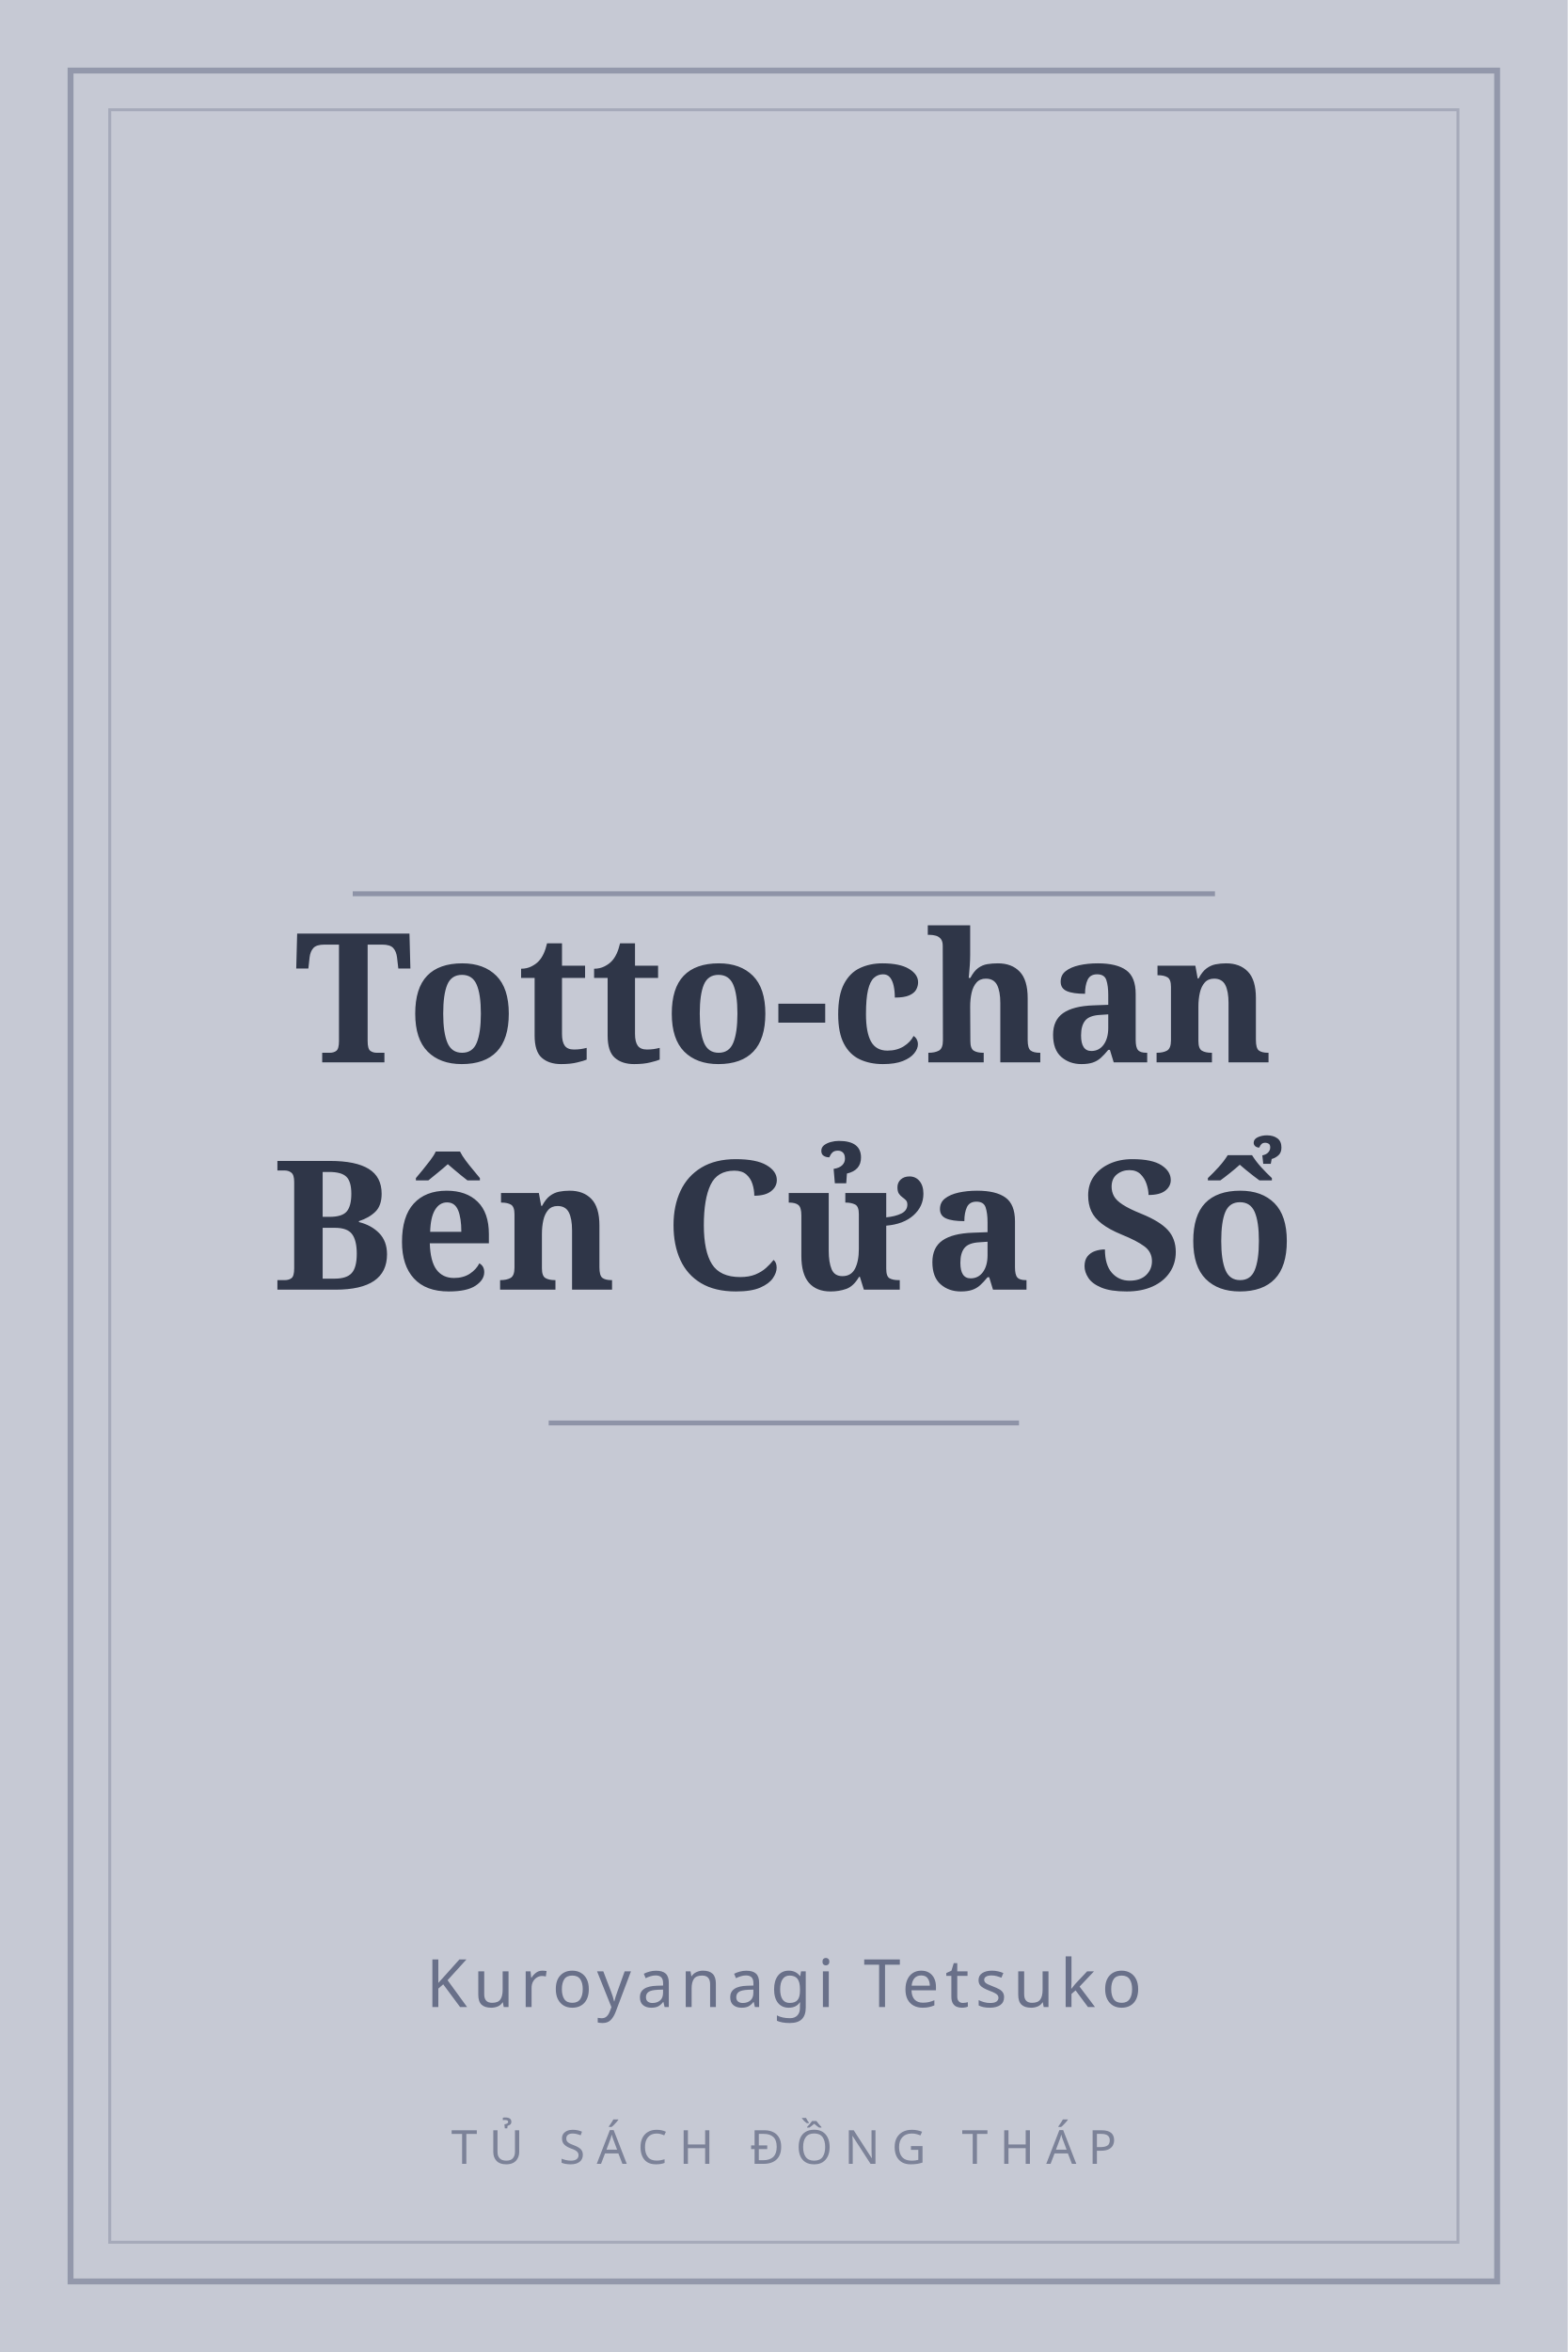
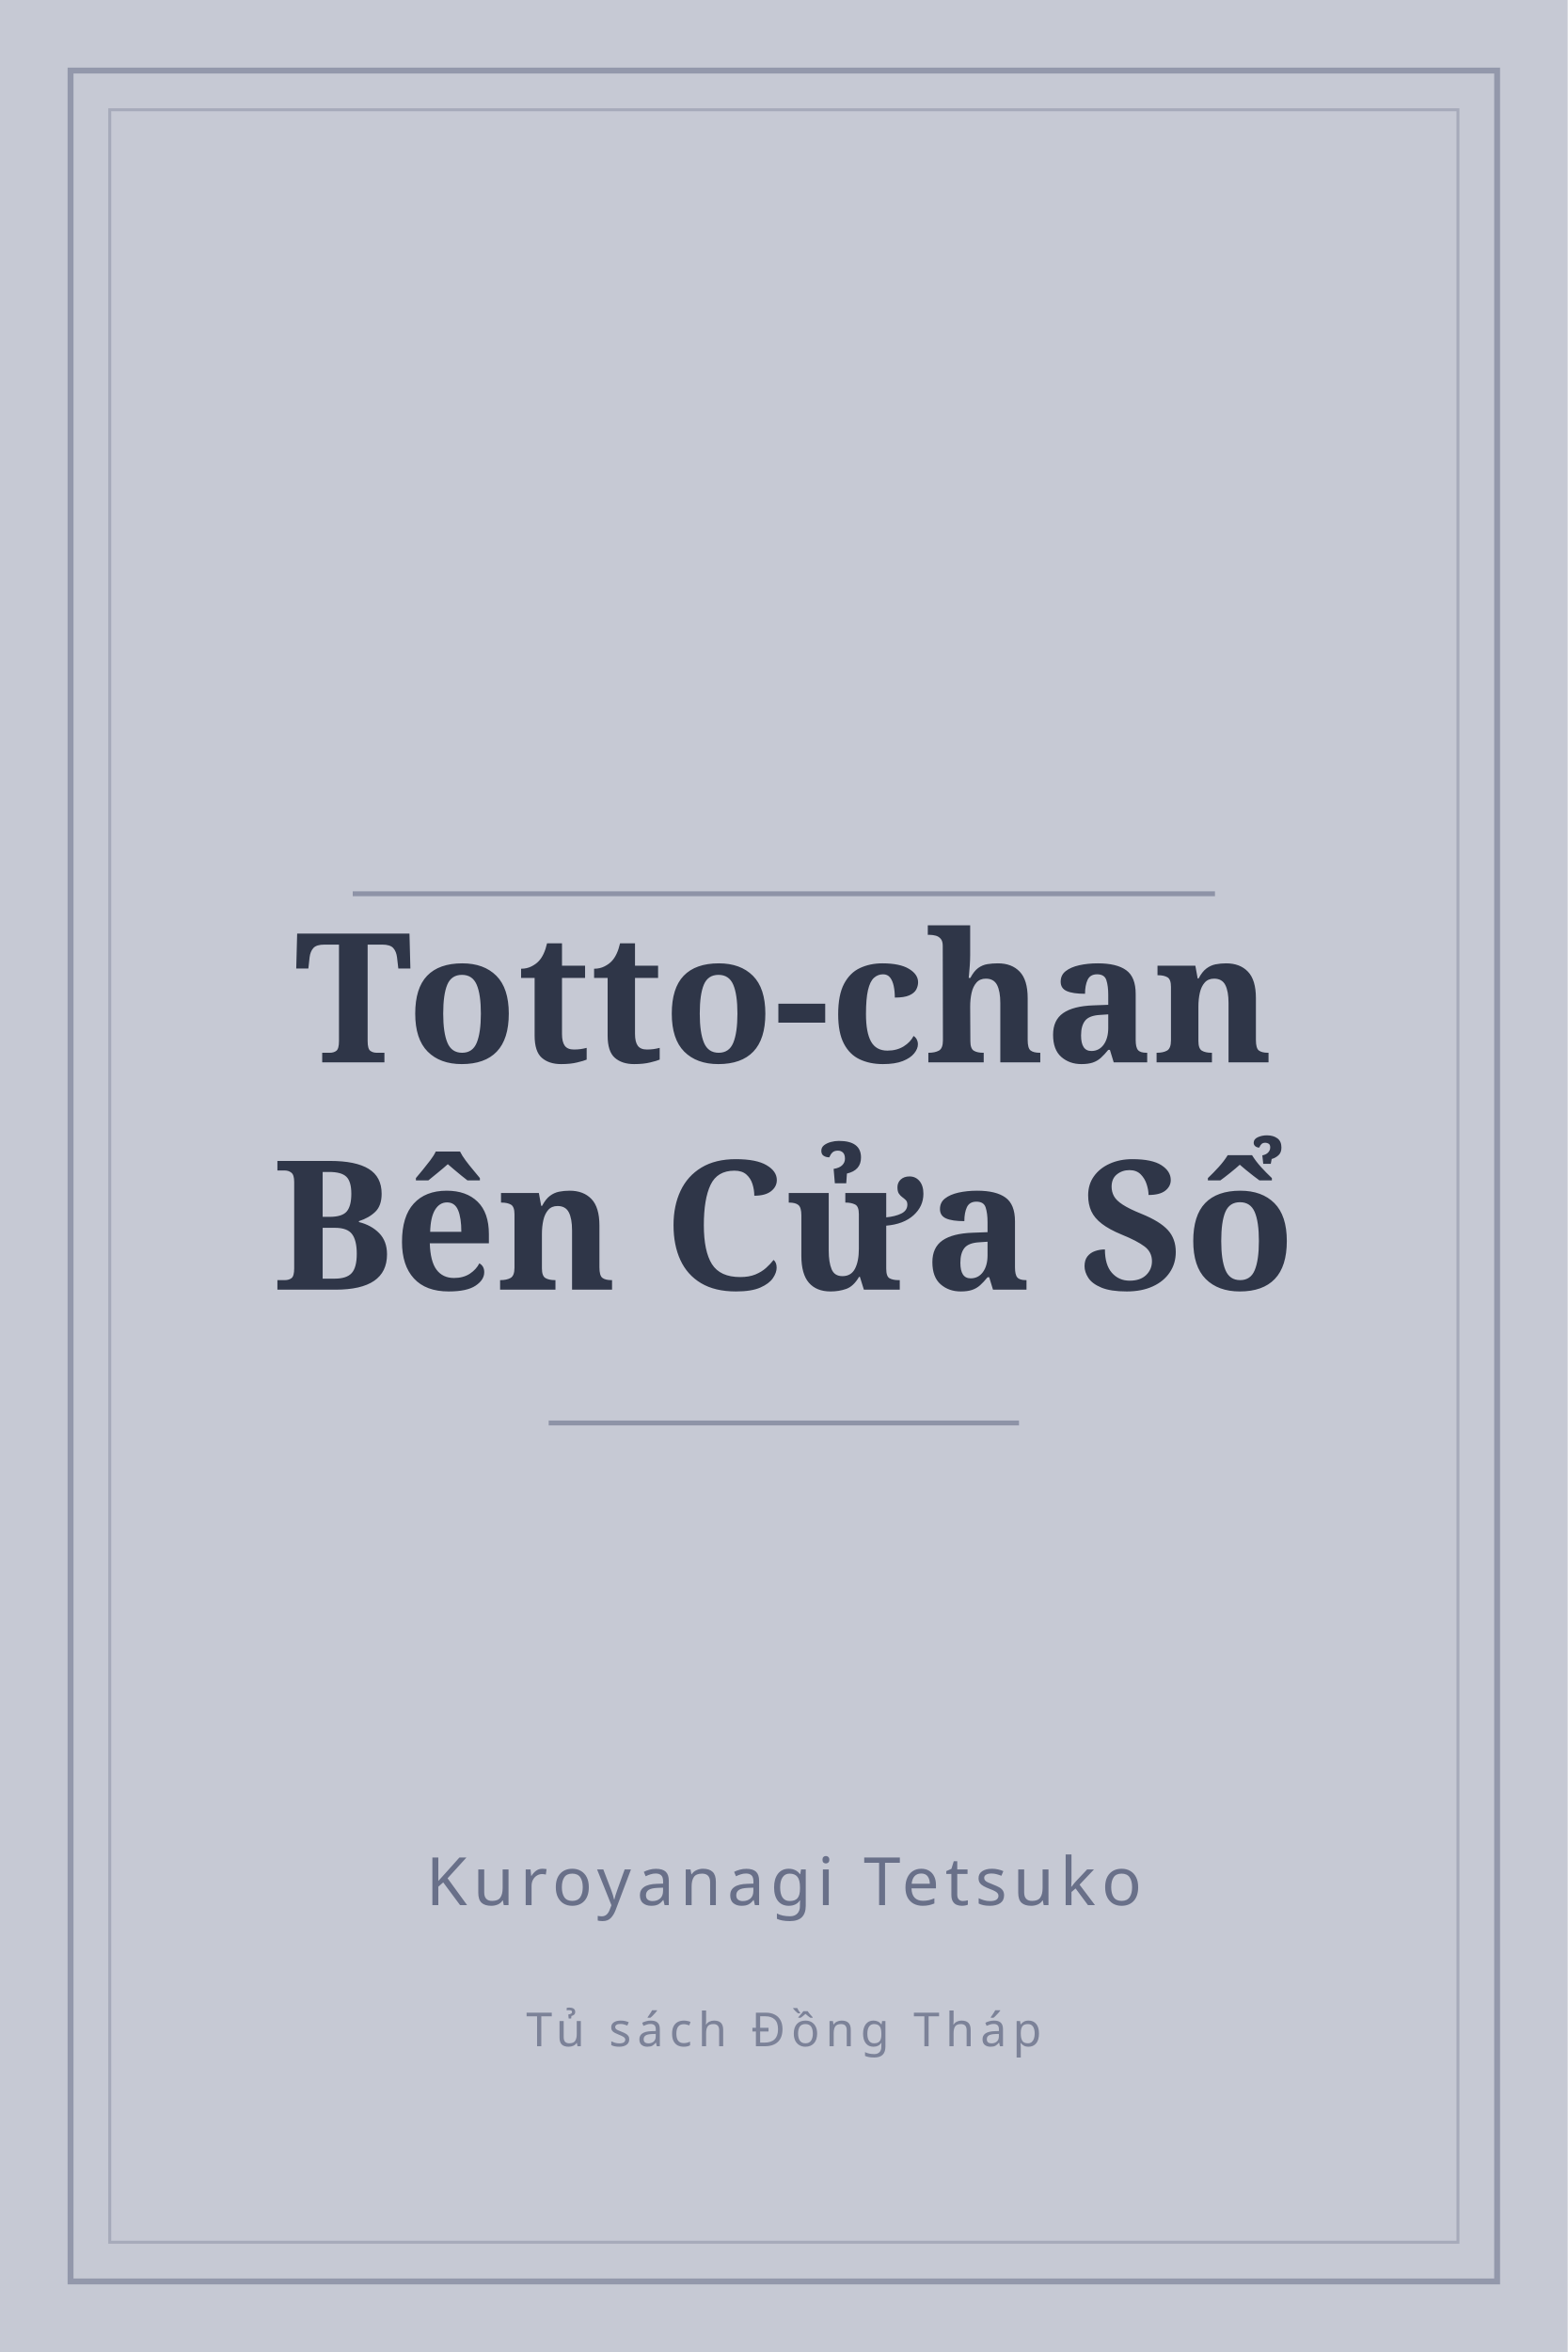
<svg xmlns="http://www.w3.org/2000/svg" viewBox="0 0 400 600" width="400" height="600" role="img" aria-label="Totto-chan Bên Cửa Sổ">
  <rect width="400" height="600" fill="#C6C9D4" />
  <rect x="18" y="18" width="364" height="564" fill="none" stroke="#697089" stroke-width="1.5" opacity=".55" />
  <rect x="28" y="28" width="344" height="544" fill="none" stroke="#697089" stroke-width=".75" opacity=".35" />
  <line x1="90" y1="228" x2="310" y2="228" stroke="#697089" stroke-width="1.25" opacity=".6" />
  <text x="200" y="271" text-anchor="middle" font-family="Literata, Georgia, serif" font-size="46" font-weight="600" fill="#2F3648">Totto-chan</text>
  <text x="200" y="329" text-anchor="middle" font-family="Literata, Georgia, serif" font-size="46" font-weight="600" fill="#2F3648">Bên Cửa Sổ</text>
  <line x1="140" y1="363" x2="260" y2="363" stroke="#697089" stroke-width="1.25" opacity=".6" />
-   <text x="200" y="512" text-anchor="middle" font-family="Lexend, system-ui, sans-serif" font-size="17" letter-spacing="1.5" fill="#697089">Kuroyanagi Tetsuko</text>
-   <text x="200" y="552" text-anchor="middle" font-family="Lexend, system-ui, sans-serif" font-size="12" letter-spacing="3" fill="#697089" opacity=".8">TỦ SÁCH ĐỒNG THÁP</text>
+   <text x="200" y="486" text-anchor="middle" font-family="Lexend, system-ui, sans-serif" font-size="17" letter-spacing="1.5" fill="#697089">Kuroyanagi Tetsuko</text>
+   <text x="200" y="522" text-anchor="middle" font-family="Lexend, system-ui, sans-serif" font-size="12" letter-spacing="1.5" fill="#697089" opacity=".8">Tủ sách Đồng Tháp</text>
</svg>
